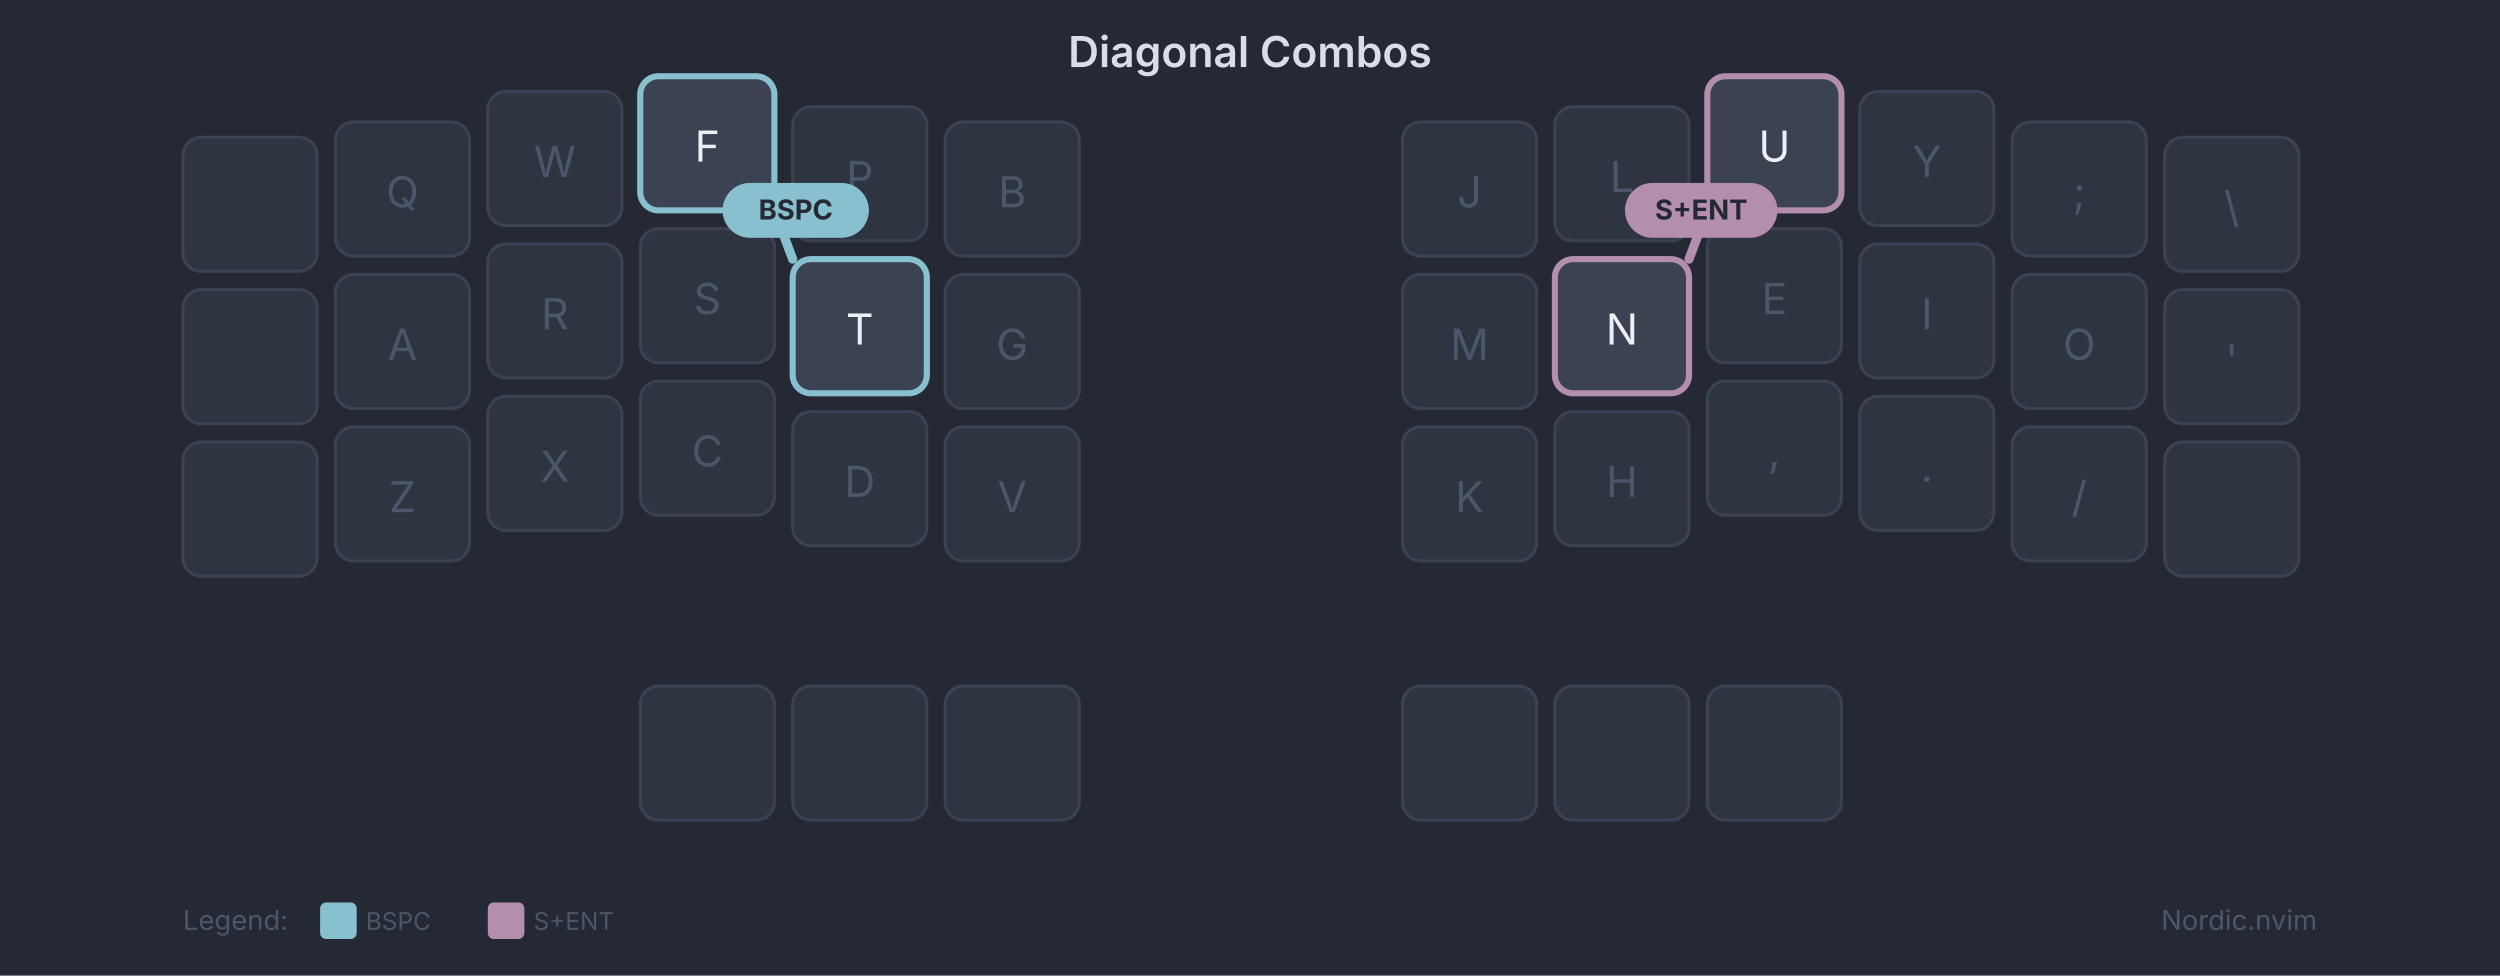
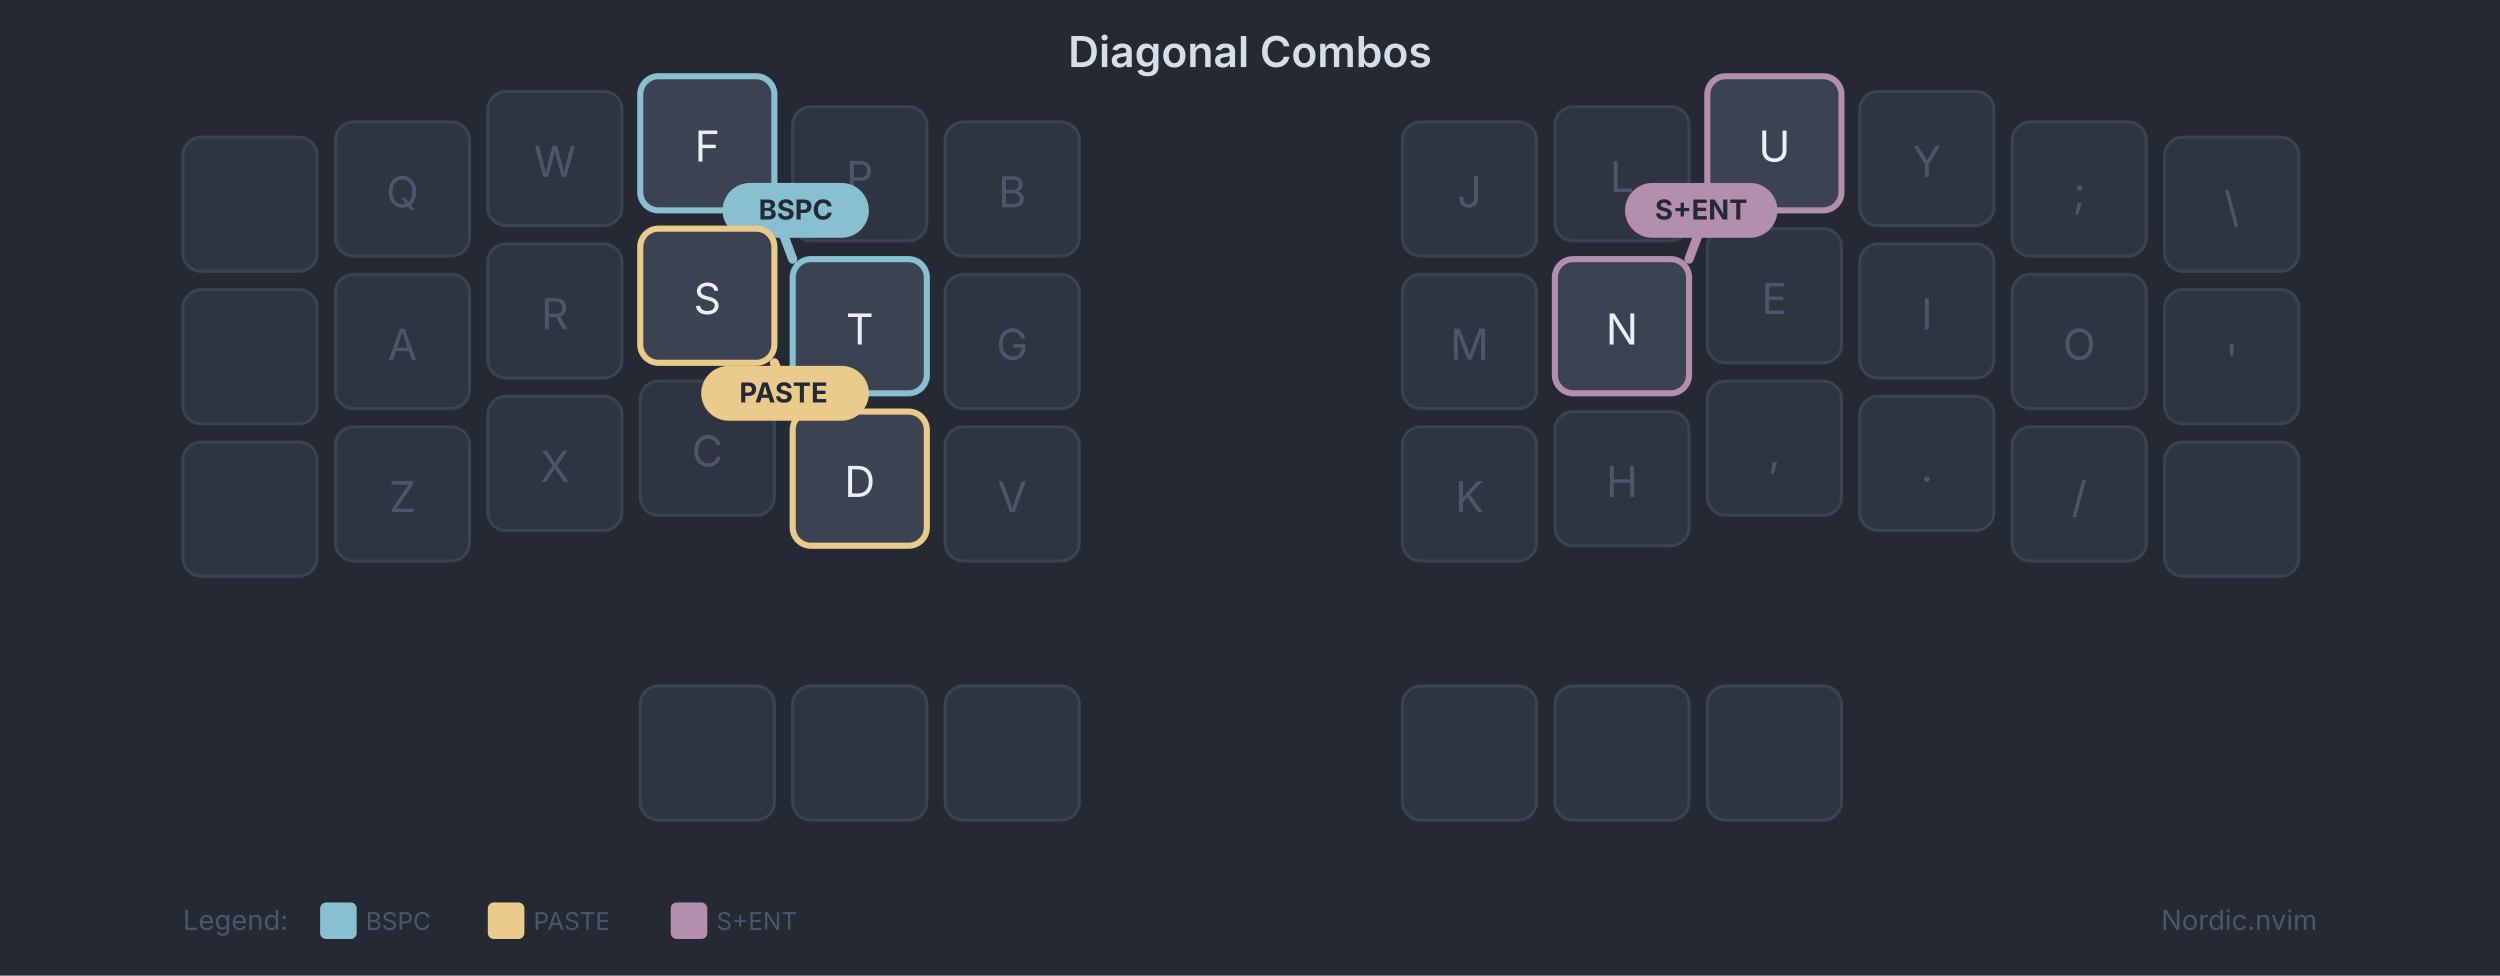
<svg xmlns="http://www.w3.org/2000/svg" viewBox="0 0 820 320">
  <defs>
    <style>
      .bg { fill: #242933; }
      .key-muted { fill: #2E3440; stroke: #3B4252; stroke-width: 1; }
      .key-highlight { fill: #3B4252; stroke-width: 2; }
      .text-primary { fill: #ECEFF4; font-family: -apple-system, BlinkMacSystemFont, 'Segoe UI', sans-serif; }
      .text-muted { fill: #4C566A; font-family: -apple-system, BlinkMacSystemFont, 'Segoe UI', sans-serif; }
      .title { fill: #D8DEE9; font-family: -apple-system, BlinkMacSystemFont, 'Segoe UI', sans-serif; font-size: 14px; font-weight: 600; }
      .combo-line { stroke-width: 3; stroke-linecap: round; fill: none; }
      .combo-label-text { font-family: -apple-system, BlinkMacSystemFont, 'Segoe UI', sans-serif; font-weight: bold; }
    </style>
  </defs>
  <rect class="bg" width="820" height="320" />
  <text class="title" x="410" y="22" text-anchor="middle">Diagonal Combos</text>
  <rect class="key-muted" x="60" y="45" width="44" height="44" rx="6" />
  <rect class="key-muted" x="110" y="40" width="44" height="44" rx="6" />
  <text class="text-muted" x="132" y="68" text-anchor="middle" font-size="14">Q</text>
  <rect class="key-muted" x="160" y="30" width="44" height="44" rx="6" />
  <text class="text-muted" x="182" y="58" text-anchor="middle" font-size="14">W</text>
  <rect class="key-muted" x="260" y="35" width="44" height="44" rx="6" />
  <text class="text-muted" x="282" y="63" text-anchor="middle" font-size="14">P</text>
  <rect class="key-muted" x="310" y="40" width="44" height="44" rx="6" />
  <text class="text-muted" x="332" y="68" text-anchor="middle" font-size="14">B</text>
  <rect class="key-muted" x="60" y="95" width="44" height="44" rx="6" />
  <rect class="key-muted" x="110" y="90" width="44" height="44" rx="6" />
  <text class="text-muted" x="132" y="118" text-anchor="middle" font-size="14">A</text>
  <rect class="key-muted" x="160" y="80" width="44" height="44" rx="6" />
  <text class="text-muted" x="182" y="108" text-anchor="middle" font-size="14">R</text>
-   <rect class="key-muted" x="210" y="75" width="44" height="44" rx="6" />
-   <text class="text-muted" x="232" y="103" text-anchor="middle" font-size="14">S</text>
  <rect class="key-muted" x="310" y="90" width="44" height="44" rx="6" />
  <text class="text-muted" x="332" y="118" text-anchor="middle" font-size="14">G</text>
  <rect class="key-muted" x="60" y="145" width="44" height="44" rx="6" />
  <rect class="key-muted" x="110" y="140" width="44" height="44" rx="6" />
  <text class="text-muted" x="132" y="168" text-anchor="middle" font-size="14">Z</text>
  <rect class="key-muted" x="160" y="130" width="44" height="44" rx="6" />
  <text class="text-muted" x="182" y="158" text-anchor="middle" font-size="14">X</text>
  <rect class="key-muted" x="210" y="125" width="44" height="44" rx="6" />
  <text class="text-muted" x="232" y="153" text-anchor="middle" font-size="14">C</text>
-   <rect class="key-muted" x="260" y="135" width="44" height="44" rx="6" />
-   <text class="text-muted" x="282" y="163" text-anchor="middle" font-size="14">D</text>
  <rect class="key-muted" x="310" y="140" width="44" height="44" rx="6" />
  <text class="text-muted" x="332" y="168" text-anchor="middle" font-size="14">V</text>
  <rect class="key-muted" x="210" y="225" width="44" height="44" rx="6" />
  <rect class="key-muted" x="260" y="225" width="44" height="44" rx="6" />
  <rect class="key-muted" x="310" y="225" width="44" height="44" rx="6" />
  <rect class="key-highlight" x="210" y="25" width="44" height="44" rx="6" stroke="#88C0D0" />
  <text class="text-primary" x="232" y="53" text-anchor="middle" font-size="14">F</text>
  <rect class="key-highlight" x="260" y="85" width="44" height="44" rx="6" stroke="#88C0D0" />
  <text class="text-primary" x="282" y="113" text-anchor="middle" font-size="14">T</text>
  <line class="combo-line" x1="254" y1="69" x2="260" y2="85" stroke="#88C0D0" />
  <rect fill="#88C0D0" x="237" y="60" width="48" height="18" rx="9" />
  <text class="combo-label-text" x="261" y="72" text-anchor="middle" font-size="9" fill="#242933">BSPC</text>
+   <rect class="key-highlight" x="210" y="75" width="44" height="44" rx="6" stroke="#EBCB8B" />
+   <text class="text-primary" x="232" y="103" text-anchor="middle" font-size="14">S</text>
+   <rect class="key-highlight" x="260" y="135" width="44" height="44" rx="6" stroke="#EBCB8B" />
+   <text class="text-primary" x="282" y="163" text-anchor="middle" font-size="14">D</text>
+   <line class="combo-line" x1="254" y1="119" x2="260" y2="135" stroke="#EBCB8B" />
+   <rect fill="#EBCB8B" x="230" y="120" width="55" height="18" rx="9" />
+   <text class="combo-label-text" x="257" y="132" text-anchor="middle" font-size="9" fill="#242933">PASTE</text>
  <rect class="key-muted" x="460" y="40" width="44" height="44" rx="6" />
  <text class="text-muted" x="482" y="68" text-anchor="middle" font-size="14">J</text>
  <rect class="key-muted" x="510" y="35" width="44" height="44" rx="6" />
  <text class="text-muted" x="532" y="63" text-anchor="middle" font-size="14">L</text>
  <rect class="key-muted" x="610" y="30" width="44" height="44" rx="6" />
  <text class="text-muted" x="632" y="58" text-anchor="middle" font-size="14">Y</text>
  <rect class="key-muted" x="660" y="40" width="44" height="44" rx="6" />
  <text class="text-muted" x="682" y="68" text-anchor="middle" font-size="14">;</text>
  <rect class="key-muted" x="710" y="45" width="44" height="44" rx="6" />
  <text class="text-muted" x="732" y="73" text-anchor="middle" font-size="14">\</text>
  <rect class="key-muted" x="460" y="90" width="44" height="44" rx="6" />
  <text class="text-muted" x="482" y="118" text-anchor="middle" font-size="14">M</text>
  <rect class="key-muted" x="560" y="75" width="44" height="44" rx="6" />
  <text class="text-muted" x="582" y="103" text-anchor="middle" font-size="14">E</text>
  <rect class="key-muted" x="610" y="80" width="44" height="44" rx="6" />
  <text class="text-muted" x="632" y="108" text-anchor="middle" font-size="14">I</text>
  <rect class="key-muted" x="660" y="90" width="44" height="44" rx="6" />
  <text class="text-muted" x="682" y="118" text-anchor="middle" font-size="14">O</text>
  <rect class="key-muted" x="710" y="95" width="44" height="44" rx="6" />
  <text class="text-muted" x="732" y="123" text-anchor="middle" font-size="14">'</text>
  <rect class="key-muted" x="460" y="140" width="44" height="44" rx="6" />
  <text class="text-muted" x="482" y="168" text-anchor="middle" font-size="14">K</text>
  <rect class="key-muted" x="510" y="135" width="44" height="44" rx="6" />
  <text class="text-muted" x="532" y="163" text-anchor="middle" font-size="14">H</text>
  <rect class="key-muted" x="560" y="125" width="44" height="44" rx="6" />
  <text class="text-muted" x="582" y="153" text-anchor="middle" font-size="14">,</text>
  <rect class="key-muted" x="610" y="130" width="44" height="44" rx="6" />
  <text class="text-muted" x="632" y="158" text-anchor="middle" font-size="14">.</text>
  <rect class="key-muted" x="660" y="140" width="44" height="44" rx="6" />
  <text class="text-muted" x="682" y="168" text-anchor="middle" font-size="14">/</text>
  <rect class="key-muted" x="710" y="145" width="44" height="44" rx="6" />
  <rect class="key-muted" x="460" y="225" width="44" height="44" rx="6" />
  <rect class="key-muted" x="510" y="225" width="44" height="44" rx="6" />
  <rect class="key-muted" x="560" y="225" width="44" height="44" rx="6" />
  <rect class="key-highlight" x="510" y="85" width="44" height="44" rx="6" stroke="#B48EAD" />
  <text class="text-primary" x="532" y="113" text-anchor="middle" font-size="14">N</text>
  <rect class="key-highlight" x="560" y="25" width="44" height="44" rx="6" stroke="#B48EAD" />
  <text class="text-primary" x="582" y="53" text-anchor="middle" font-size="14">U</text>
  <line class="combo-line" x1="554" y1="85" x2="560" y2="69" stroke="#B48EAD" />
  <rect fill="#B48EAD" x="533" y="60" width="50" height="18" rx="9" />
  <text class="combo-label-text" x="558" y="72" text-anchor="middle" font-size="9" fill="#242933">S+ENT</text>
  <text class="text-muted" x="60" y="305" font-size="9">Legend:</text>
  <rect fill="#88C0D0" x="105" y="296" width="12" height="12" rx="2" />
  <text class="text-muted" x="120" y="305" font-size="8">BSPC</text>
-   <rect fill="#B48EAD" x="160" y="296" width="12" height="12" rx="2" />
-   <text class="text-muted" x="175" y="305" font-size="8">S+ENT</text>
+   <rect fill="#EBCB8B" x="160" y="296" width="12" height="12" rx="2" />
+   <text class="text-muted" x="175" y="305" font-size="8">PASTE</text>
+   <rect fill="#B48EAD" x="220" y="296" width="12" height="12" rx="2" />
+   <text class="text-muted" x="235" y="305" font-size="8">S+ENT</text>
  <text fill="#4C566A" x="760" y="305" text-anchor="end" font-family="-apple-system, BlinkMacSystemFont, 'Segoe UI', sans-serif" font-size="9">Nordic.nvim</text>
</svg>
